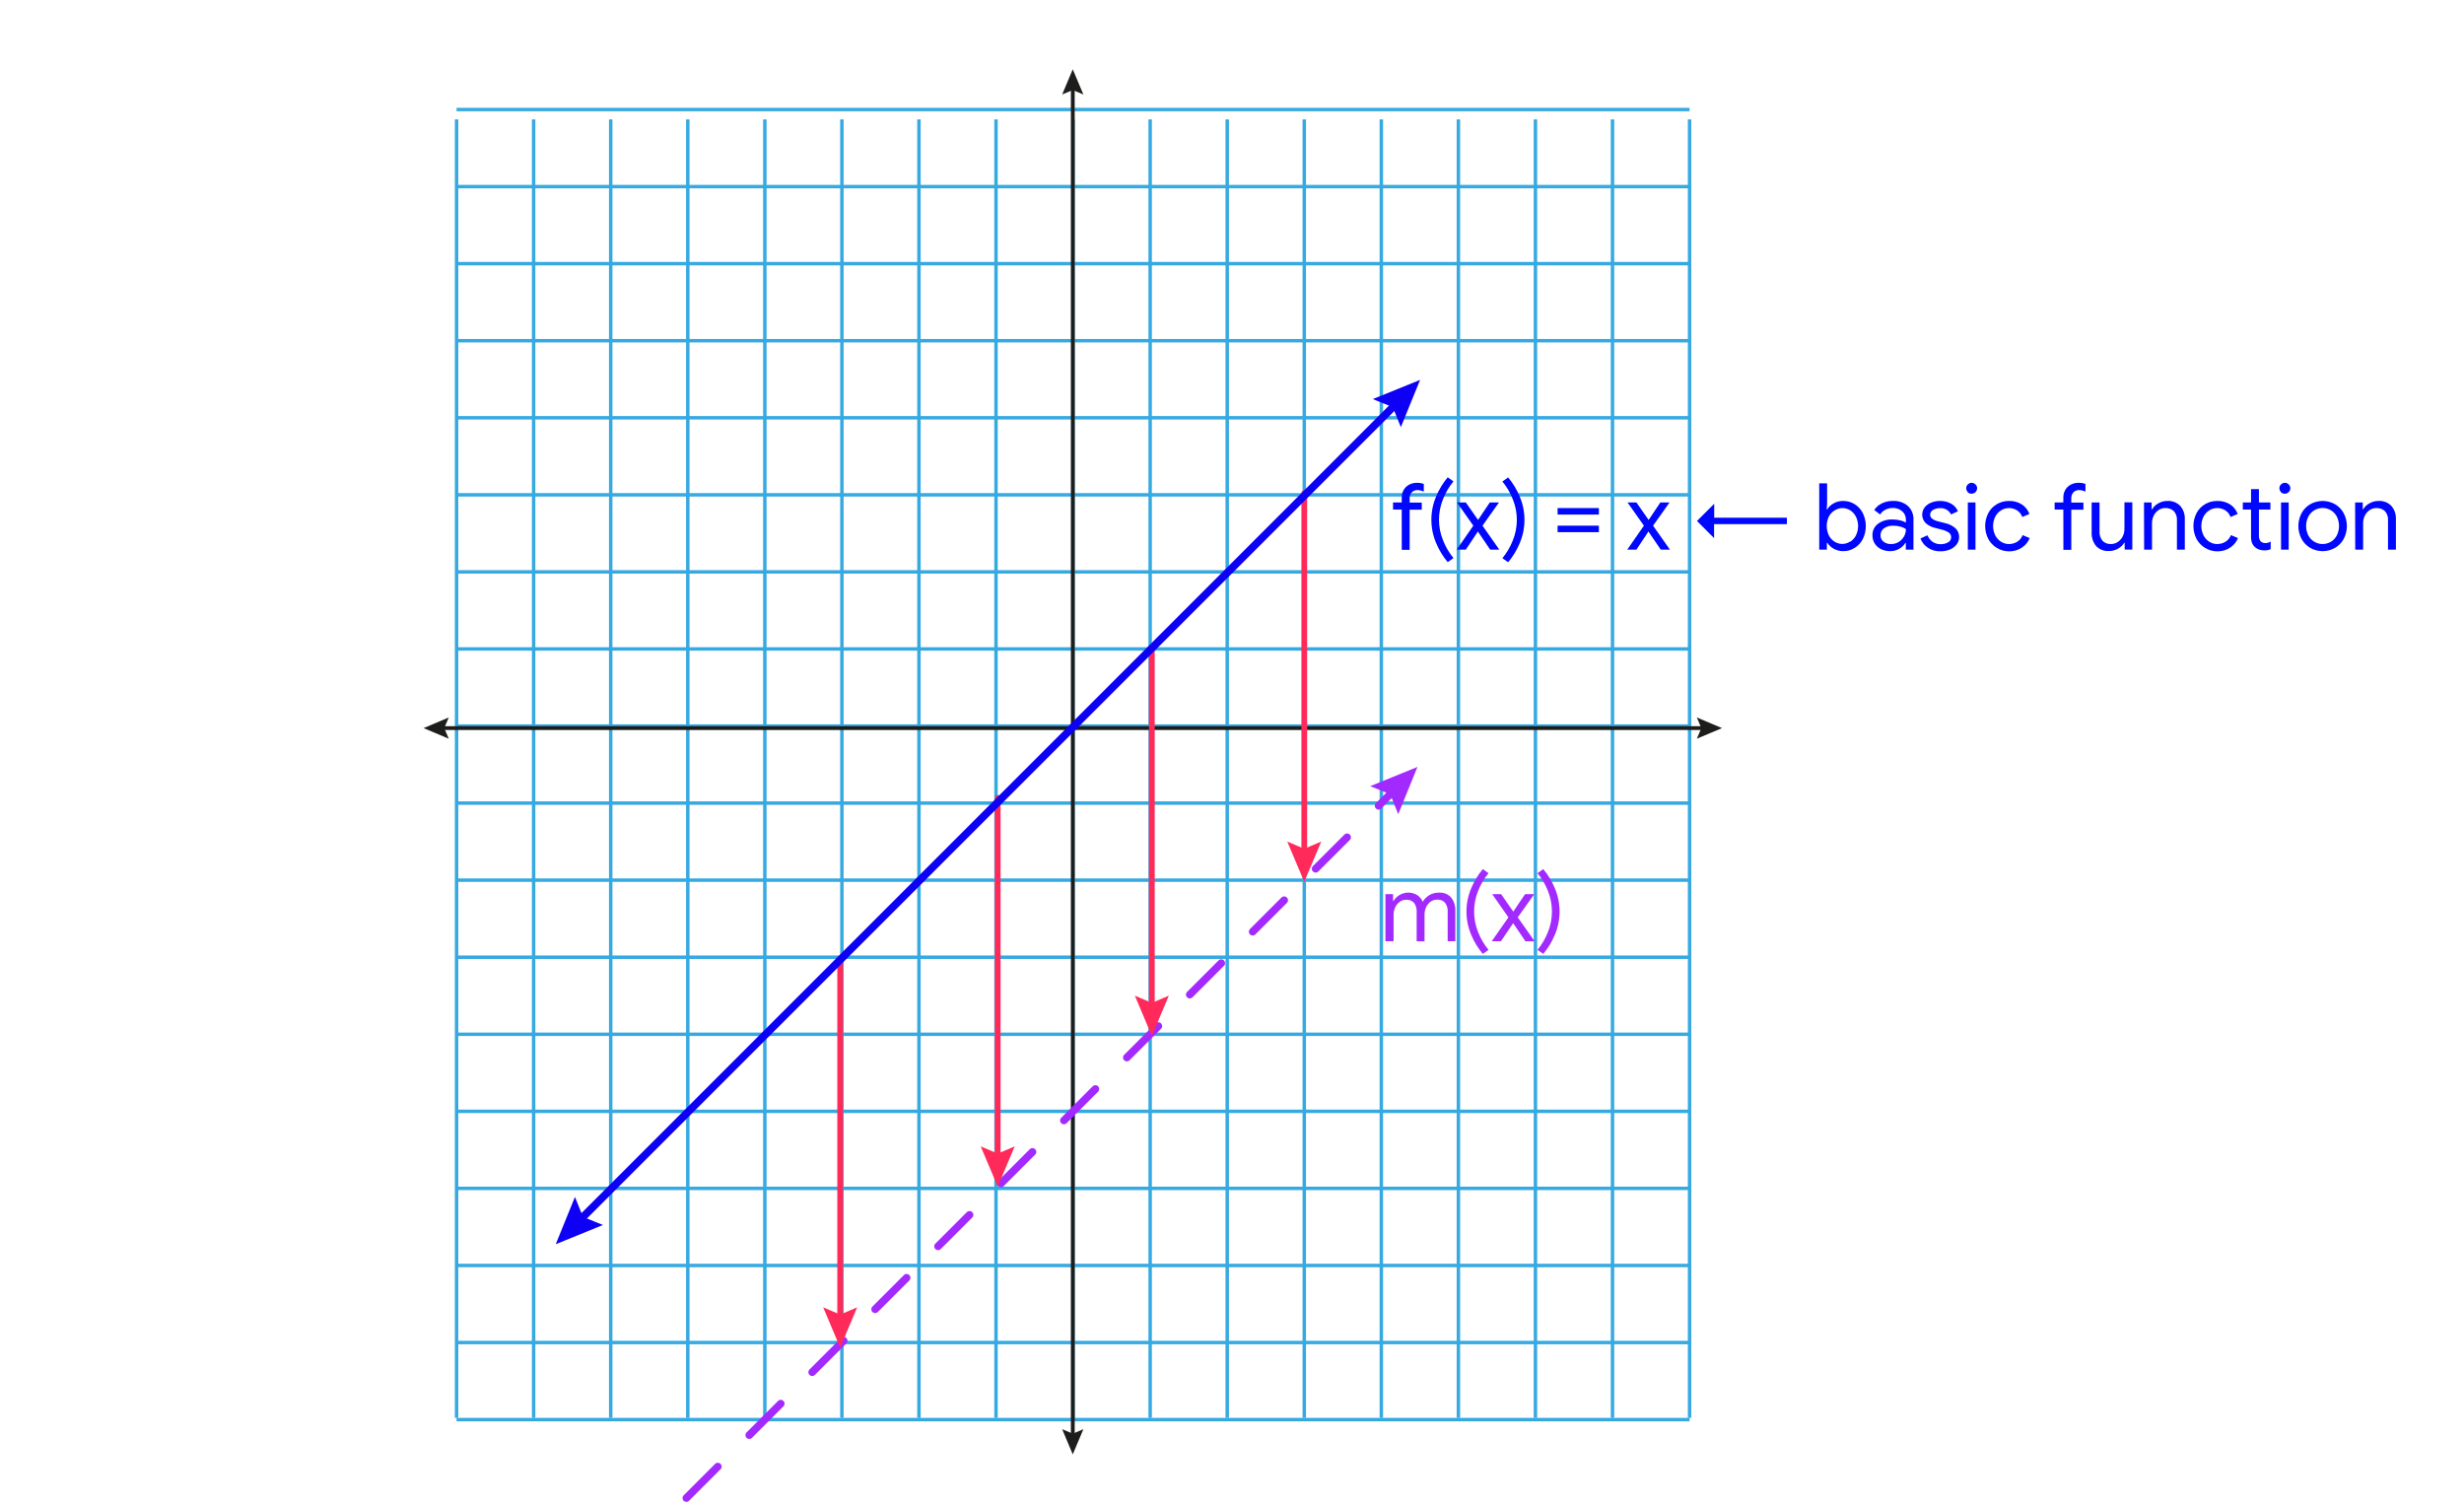
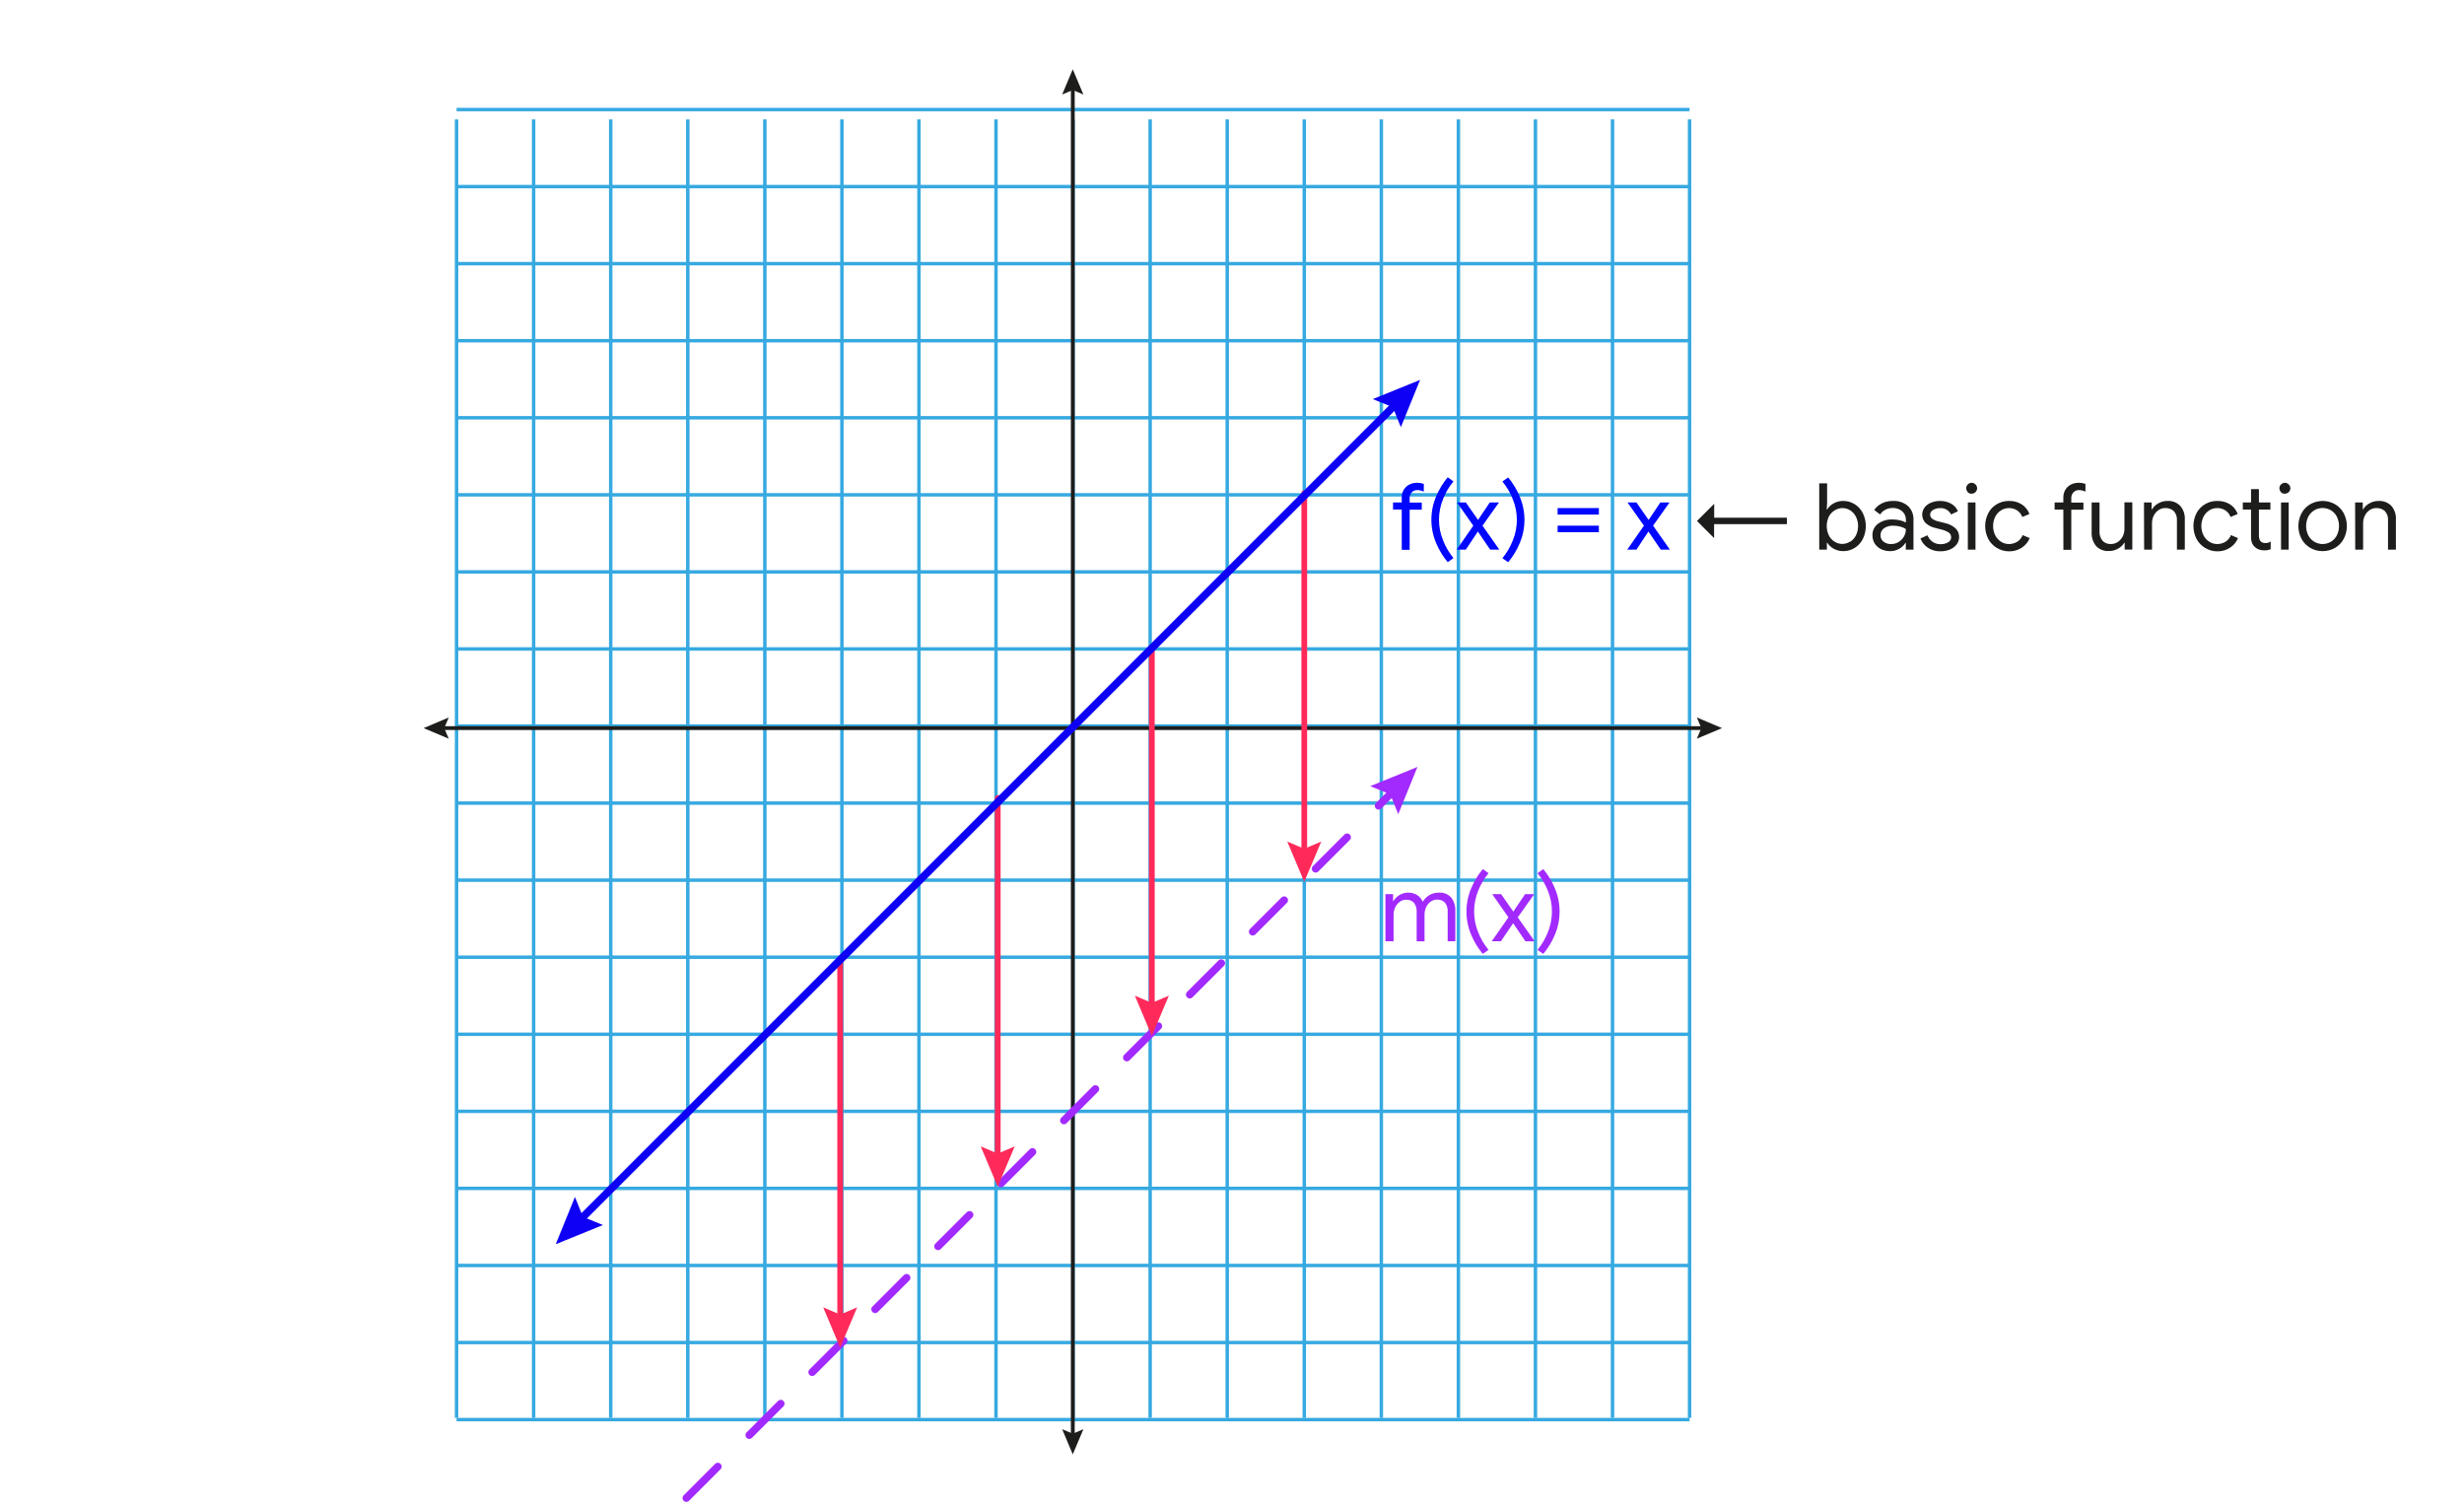
<svg xmlns="http://www.w3.org/2000/svg" id="Mathematic_Background" data-name="Mathematic Background" viewBox="0 0 644 393.5">
  <defs>
    <style>.cls-1{fill:#36a9e1;}.cls-10,.cls-2,.cls-5,.cls-6,.cls-8{fill:none;stroke-linecap:round;stroke-linejoin:round;}.cls-2{stroke:#1d1d1b;}.cls-3{fill:#1d1d1b;}.cls-4{fill:#7f8c8d;}.cls-5,.cls-6{stroke:#a22aff;}.cls-10,.cls-5,.cls-6{stroke-width:2px;}.cls-5{stroke-dasharray:11.63 11.63;}.cls-7{fill:#a22aff;}.cls-8{stroke:#ff2a5a;stroke-width:1.5px;}.cls-9{fill:#ff2a5a;}.cls-10{stroke:#0d00f4;}.cls-11{fill:#0d00f4;}.cls-12{fill:#0007ff;}</style>
  </defs>
  <rect class="cls-1" x="119.33" y="370.58" width="322.26" height="0.9" />
  <rect class="cls-1" x="119.33" y="350.44" width="322.26" height="0.9" />
  <rect class="cls-1" x="119.33" y="330.3" width="322.26" height="0.9" />
  <rect class="cls-1" x="119.33" y="310.15" width="322.26" height="0.9" />
  <rect class="cls-1" x="119.33" y="290.01" width="322.26" height="0.9" />
  <rect class="cls-1" x="119.33" y="269.87" width="322.26" height="0.9" />
  <rect class="cls-1" x="119.33" y="249.73" width="322.26" height="0.9" />
  <rect class="cls-1" x="119.33" y="229.59" width="322.26" height="0.9" />
  <rect class="cls-1" x="119.33" y="209.45" width="322.26" height="0.9" />
  <rect class="cls-1" x="119.33" y="189.31" width="322.26" height="0.9" />
  <rect class="cls-1" x="119.33" y="169.16" width="322.26" height="0.9" />
  <rect class="cls-1" x="119.33" y="149.02" width="322.26" height="0.9" />
  <rect class="cls-1" x="119.33" y="128.88" width="322.26" height="0.9" />
  <rect class="cls-1" x="119.33" y="108.74" width="322.26" height="0.9" />
  <rect class="cls-1" x="119.33" y="88.6" width="322.26" height="0.9" />
  <rect class="cls-1" x="119.33" y="68.46" width="322.26" height="0.9" />
  <rect class="cls-1" x="119.33" y="48.32" width="322.26" height="0.9" />
  <rect class="cls-1" x="119.33" y="28.18" width="322.26" height="0.9" />
  <rect class="cls-1" x="441.14" y="31.21" width="0.9" height="339.37" />
  <rect class="cls-1" x="421" y="31.21" width="0.9" height="339.37" />
  <rect class="cls-1" x="400.86" y="31.21" width="0.9" height="339.37" />
  <rect class="cls-1" x="380.72" y="31.21" width="0.9" height="339.37" />
  <rect class="cls-1" x="360.58" y="31.21" width="0.9" height="339.37" />
  <rect class="cls-1" x="340.44" y="31.21" width="0.9" height="339.37" />
  <rect class="cls-1" x="320.3" y="31.21" width="0.9" height="339.37" />
  <rect class="cls-1" x="300.16" y="31.21" width="0.9" height="339.37" />
  <rect class="cls-1" x="280.01" y="31.21" width="0.9" height="339.37" />
  <rect class="cls-1" x="259.87" y="31.21" width="0.9" height="339.37" />
  <rect class="cls-1" x="239.73" y="31.21" width="0.9" height="339.37" />
  <rect class="cls-1" x="219.59" y="31.21" width="0.9" height="339.37" />
  <rect class="cls-1" x="199.45" y="31.21" width="0.9" height="339.37" />
  <rect class="cls-1" x="179.31" y="31.21" width="0.9" height="339.37" />
  <rect class="cls-1" x="159.17" y="31.21" width="0.9" height="339.37" />
  <rect class="cls-1" x="139.02" y="31.21" width="0.9" height="339.37" />
  <rect class="cls-1" x="118.88" y="31.21" width="0.9" height="339.37" />
  <line class="cls-2" x1="280.39" y1="22.59" x2="280.39" y2="375.64" />
  <polygon class="cls-3" points="277.61 24.7 280.38 23.52 283.16 24.7 280.38 18.11 277.61 24.7" />
  <polygon class="cls-3" points="277.61 373.54 280.38 374.71 283.16 373.54 280.38 380.12 277.61 373.54" />
  <line class="cls-2" x1="445.6" y1="190.3" x2="115.18" y2="190.3" />
  <polygon class="cls-3" points="443.49 187.52 444.67 190.3 443.49 193.07 450.07 190.3 443.49 187.52" />
  <polygon class="cls-3" points="117.29 187.52 116.11 190.3 117.29 193.07 110.71 190.3 117.29 187.52" />
  <line class="cls-4" x1="144.57" y1="426.35" x2="370.47" y2="200.45" />
  <line class="cls-5" x1="162.94" y1="407.98" x2="356.21" y2="214.71" />
  <line class="cls-6" x1="360.32" y1="210.6" x2="364.56" y2="206.36" />
  <polygon class="cls-7" points="365.45 212.8 363.34 207.58 358.12 205.47 370.47 200.45 365.45 212.8" />
  <line class="cls-8" x1="219.59" y1="250.63" x2="219.59" y2="345.06" />
  <polygon class="cls-9" points="215.15 341.69 219.59 343.58 224.03 341.69 219.59 352.23 215.15 341.69" />
  <line class="cls-8" x1="260.77" y1="208.55" x2="260.77" y2="302.99" />
  <polygon class="cls-9" points="256.32 299.62 260.77 301.51 265.21 299.62 260.77 310.15 256.32 299.62" />
  <line class="cls-8" x1="301.05" y1="169.16" x2="301.05" y2="263.6" />
  <polygon class="cls-9" points="296.61 260.23 301.05 262.12 305.49 260.23 301.05 270.77 296.61 260.23" />
  <line class="cls-8" x1="340.89" y1="128.88" x2="340.89" y2="223.32" />
  <polygon class="cls-9" points="336.44 219.95 340.88 221.84 345.33 219.95 340.88 230.48 336.44 219.95" />
  <line class="cls-4" x1="145.25" y1="325.2" x2="371.16" y2="99.29" />
  <line class="cls-10" x1="151.16" y1="319.29" x2="365.25" y2="105.2" />
  <polygon class="cls-11" points="157.6 320.17 152.38 318.06 150.27 312.84 145.25 325.19 157.6 320.17" />
  <polygon class="cls-11" points="366.13 111.64 364.02 106.42 358.8 104.31 371.16 99.29 366.13 111.64" />
  <path class="cls-12" d="M366.36,133.18h-2.27v-1.86h2.27V130a3.79,3.79,0,0,1,.54-2,3.59,3.59,0,0,1,1.42-1.34,4.15,4.15,0,0,1,2-.47,5,5,0,0,1,1.81.29v2a6.65,6.65,0,0,0-.82-.28,3.51,3.51,0,0,0-.92-.11,1.91,1.91,0,0,0-1.38.57,2.11,2.11,0,0,0-.58,1.58v1.12h3.17v1.86h-3.17v10.48h-2.06Z" />
  <path class="cls-12" d="M375.38,142a15.57,15.57,0,0,1,0-12.32,19.36,19.36,0,0,1,3-4.93l1.5,1.07a16.69,16.69,0,0,0-2.71,4.61,14.21,14.21,0,0,0,0,10.82,17,17,0,0,0,2.71,4.61l-1.5,1.06A19.12,19.12,0,0,1,375.38,142Z" />
  <path class="cls-12" d="M385.07,137.39l-4.28-6.07h2.32l3.2,4.57,3.07-4.57h2.4l-4.31,6.07,4.4,6.27h-2.39l-3.22-4.74-3.15,4.74h-2.39Z" />
  <path class="cls-12" d="M392.67,145.89a17,17,0,0,0,2.71-4.61,14.21,14.21,0,0,0,0-10.82,16.69,16.69,0,0,0-2.71-4.61l1.5-1.07a19.36,19.36,0,0,1,3,4.93,15.57,15.57,0,0,1,0,12.32,19.12,19.12,0,0,1-3,4.92Z" />
  <path class="cls-12" d="M407.1,132.79h10.79v1.7H407.1Zm0,4.6h10.79v1.7H407.1Z" />
  <path class="cls-12" d="M429.66,137.39l-4.29-6.07h2.33l3.19,4.57,3.07-4.57h2.4l-4.31,6.07,4.41,6.27h-2.4l-3.22-4.74-3.14,4.74h-2.4Z" />
-   <path class="cls-12" d="M443.53,136.16l4.5-4.5v3.65h19V137H448v3.65Z" />
-   <path class="cls-12" d="M479.26,143.41a4.55,4.55,0,0,1-1.68-1.56h-.1v1.81h-2V126.33h2.06v5.11l-.1,1.72h.1a4.46,4.46,0,0,1,1.68-1.59,5,5,0,0,1,2.53-.64,5.49,5.49,0,0,1,3,.85,5.78,5.78,0,0,1,2.13,2.35,7.67,7.67,0,0,1,0,6.74,5.78,5.78,0,0,1-2.13,2.33,5.49,5.49,0,0,1-3,.85A5.11,5.11,0,0,1,479.26,143.41Zm4.3-1.81a4.17,4.17,0,0,0,1.51-1.65,5.59,5.59,0,0,0,0-4.92,4.2,4.2,0,0,0-1.51-1.66,3.77,3.77,0,0,0-4,0A4.14,4.14,0,0,0,478,135a5.73,5.73,0,0,0,0,4.94,4,4,0,0,0,1.5,1.64,3.72,3.72,0,0,0,4,0Z" />
-   <path class="cls-12" d="M491.62,143.52a4.07,4.07,0,0,1-1.65-1.47,4,4,0,0,1-.58-2.12,3.61,3.61,0,0,1,1.48-3.06,6.09,6.09,0,0,1,3.73-1.1,8.52,8.52,0,0,1,2.07.24,5.36,5.36,0,0,1,1.46.56v-.75a2.78,2.78,0,0,0-1-2.22,3.63,3.63,0,0,0-2.44-.83,4.15,4.15,0,0,0-1.92.45,3.43,3.43,0,0,0-1.37,1.24l-1.55-1.16a5,5,0,0,1,2-1.74,6.28,6.28,0,0,1,2.82-.63,5.64,5.64,0,0,1,4,1.32,4.63,4.63,0,0,1,1.44,3.59v7.82h-2v-1.77H498a4.34,4.34,0,0,1-1.59,1.53,4.62,4.62,0,0,1-2.4.63A5.41,5.41,0,0,1,491.62,143.52Zm4.55-1.82a4,4,0,0,0,1.43-1.43,3.79,3.79,0,0,0,.53-2,5,5,0,0,0-1.43-.63,6.51,6.51,0,0,0-1.79-.24,4,4,0,0,0-2.55.7,2.23,2.23,0,0,0-.86,1.82,2,2,0,0,0,.77,1.64,3,3,0,0,0,2,.63A3.68,3.68,0,0,0,496.17,141.7Z" />
-   <path class="cls-12" d="M503.82,143.12a5.07,5.07,0,0,1-1.89-2.39l1.84-.82a3.69,3.69,0,0,0,1.37,1.72,3.53,3.53,0,0,0,2,.6,3.88,3.88,0,0,0,2-.47,1.46,1.46,0,0,0,.82-1.34,1.49,1.49,0,0,0-.65-1.25,6.26,6.26,0,0,0-2.06-.81l-1.5-.39a5.4,5.4,0,0,1-2.42-1.23,3.13,3.13,0,0,1-.3-4.13,4,4,0,0,1,1.7-1.24,6,6,0,0,1,2.3-.44,5.9,5.9,0,0,1,2.9.7,4,4,0,0,1,1.8,2l-1.79.83a3,3,0,0,0-2.93-1.65,3.35,3.35,0,0,0-1.78.47,1.39,1.39,0,0,0-.76,1.2,1.35,1.35,0,0,0,.53,1.1,4.3,4.3,0,0,0,1.6.69l1.79.46a5.84,5.84,0,0,1,2.73,1.37,3,3,0,0,1,.92,2.21,3.18,3.18,0,0,1-.65,2,4.26,4.26,0,0,1-1.77,1.32,6.32,6.32,0,0,1-2.47.46A5.64,5.64,0,0,1,503.82,143.12Z" />
-   <path class="cls-12" d="M514.32,128.61a1.42,1.42,0,0,1-.43-1,1.37,1.37,0,0,1,.43-1,1.42,1.42,0,0,1,1-.43,1.44,1.44,0,0,1,1,.43,1.37,1.37,0,0,1,.43,1,1.45,1.45,0,0,1-.42,1,1.5,1.5,0,0,1-2.1,0Zm0,2.71h2v12.34h-2Z" />
-   <path class="cls-12" d="M521.88,143.19a5.93,5.93,0,0,1-2.23-2.35,7.44,7.44,0,0,1,0-6.71,5.81,5.81,0,0,1,2.23-2.35,6.11,6.11,0,0,1,3.21-.85,5.87,5.87,0,0,1,3.38.93,5.13,5.13,0,0,1,1.95,2.48l-1.86.78a3.63,3.63,0,0,0-1.37-1.73,3.9,3.9,0,0,0-2.19-.6,3.74,3.74,0,0,0-2,.6,4.24,4.24,0,0,0-1.51,1.65,5.53,5.53,0,0,0,0,4.89,4.27,4.27,0,0,0,1.51,1.66,3.74,3.74,0,0,0,2,.6,4.11,4.11,0,0,0,2.25-.61,3.57,3.57,0,0,0,1.4-1.72l1.84.78a5.38,5.38,0,0,1-2,2.46,5.87,5.87,0,0,1-3.38,1A6.12,6.12,0,0,1,521.88,143.19Z" />
-   <path class="cls-12" d="M539.28,133.18H537v-1.86h2.28V130a3.87,3.87,0,0,1,.53-2,3.61,3.61,0,0,1,1.43-1.34,4.13,4.13,0,0,1,2-.47,5,5,0,0,1,1.82.29v2a7.27,7.27,0,0,0-.82-.28,3.57,3.57,0,0,0-.92-.11,1.88,1.88,0,0,0-1.38.57,2.11,2.11,0,0,0-.58,1.58v1.12h3.17v1.86h-3.17v10.48h-2.06Z" />
-   <path class="cls-12" d="M547.86,142.74a5.29,5.29,0,0,1-1.18-3.65v-7.77h2.06v7.45a3.62,3.62,0,0,0,.8,2.59,2.86,2.86,0,0,0,2.16.83,3.21,3.21,0,0,0,1.85-.56,3.84,3.84,0,0,0,1.26-1.45,4.3,4.3,0,0,0,.44-1.89v-7h2.06v12.34h-2v-1.79h-.1a4.12,4.12,0,0,1-1.62,1.55,4.73,4.73,0,0,1-2.37.63A4.33,4.33,0,0,1,547.86,142.74Z" />
-   <path class="cls-12" d="M560.36,131.32h2v1.81h.1a4.21,4.21,0,0,1,1.62-1.56,4.64,4.64,0,0,1,2.37-.64,4.32,4.32,0,0,1,3.4,1.3,5,5,0,0,1,1.18,3.52v7.91h-2.06v-7.6a3.32,3.32,0,0,0-.82-2.49,3.15,3.15,0,0,0-2.26-.78,3,3,0,0,0-1.77.56,3.72,3.72,0,0,0-1.23,1.46,4.36,4.36,0,0,0-.43,1.9v6.95h-2.06Z" />
-   <path class="cls-12" d="M576.31,143.19a6.07,6.07,0,0,1-2.23-2.35,7.44,7.44,0,0,1,0-6.71,5.94,5.94,0,0,1,2.23-2.35,6.12,6.12,0,0,1,3.22-.85,5.89,5.89,0,0,1,3.38.93,5.06,5.06,0,0,1,1.94,2.48l-1.86.78a3.57,3.57,0,0,0-1.37-1.73,3.86,3.86,0,0,0-2.19-.6,3.73,3.73,0,0,0-2,.6,4.24,4.24,0,0,0-1.51,1.65,5.53,5.53,0,0,0,0,4.89,4.27,4.27,0,0,0,1.51,1.66,3.73,3.73,0,0,0,2,.6,4.11,4.11,0,0,0,2.25-.61,3.65,3.65,0,0,0,1.41-1.72l1.84.78a5.45,5.45,0,0,1-2,2.46,5.89,5.89,0,0,1-3.38,1A6.13,6.13,0,0,1,576.31,143.19Z" />
-   <path class="cls-12" d="M590.38,143.61a3.26,3.26,0,0,1-1.07-.65,3,3,0,0,1-.73-1.07,4,4,0,0,1-.24-1.47v-7.24h-2.15v-1.86h2.15v-3.49h2.06v3.49h3v1.86h-3v6.73a2.43,2.43,0,0,0,.38,1.5,1.67,1.67,0,0,0,1.34.53,2.45,2.45,0,0,0,1.35-.41v2a3.36,3.36,0,0,1-.74.24,5,5,0,0,1-1,.08A4,4,0,0,1,590.38,143.61Z" />
-   <path class="cls-12" d="M596.18,128.61a1.42,1.42,0,0,1-.43-1,1.37,1.37,0,0,1,.43-1,1.42,1.42,0,0,1,1-.43,1.4,1.4,0,0,1,1,.43,1.38,1.38,0,0,1,.44,1,1.45,1.45,0,0,1-.42,1,1.5,1.5,0,0,1-2.1,0Zm0,2.71h2v12.34h-2Z" />
-   <path class="cls-12" d="M603.78,143.18a6.06,6.06,0,0,1-2.26-2.37,7.21,7.21,0,0,1,0-6.64,6.06,6.06,0,0,1,2.26-2.37,6.58,6.58,0,0,1,6.54,0,6.06,6.06,0,0,1,2.26,2.37,7.21,7.21,0,0,1,0,6.64,6.06,6.06,0,0,1-2.26,2.37,6.58,6.58,0,0,1-6.54,0Zm5.39-1.56a4.21,4.21,0,0,0,1.57-1.64,5.55,5.55,0,0,0,0-5,4.21,4.21,0,0,0-1.57-1.64,4.25,4.25,0,0,0-4.25,0,4.25,4.25,0,0,0-1.59,1.64,5.55,5.55,0,0,0,0,5,4.25,4.25,0,0,0,1.59,1.64,4.25,4.25,0,0,0,4.25,0Z" />
-   <path class="cls-12" d="M615.54,131.32h2v1.81h.09a4.21,4.21,0,0,1,1.62-1.56,4.7,4.7,0,0,1,2.38-.64,4.35,4.35,0,0,1,3.4,1.3,5,5,0,0,1,1.17,3.52v7.91h-2.06v-7.6a3.28,3.28,0,0,0-.82-2.49,3.14,3.14,0,0,0-2.25-.78,3,3,0,0,0-1.78.56,3.78,3.78,0,0,0-1.22,1.46,4.37,4.37,0,0,0-.44,1.9v6.95h-2.06Z" />
+   <path class="cls-3" d="M443.53,136.16l4.5-4.5v3.65h19V137H448v3.65Z" />
+   <path class="cls-3" d="M479.26,143.41a4.55,4.55,0,0,1-1.68-1.56h-.1v1.81h-2V126.33h2.06v5.11l-.1,1.72h.1a4.46,4.46,0,0,1,1.68-1.59,5,5,0,0,1,2.53-.64,5.49,5.49,0,0,1,3,.85,5.78,5.78,0,0,1,2.13,2.35,7.67,7.67,0,0,1,0,6.74,5.78,5.78,0,0,1-2.13,2.33,5.49,5.49,0,0,1-3,.85A5.11,5.11,0,0,1,479.26,143.41Zm4.3-1.81a4.17,4.17,0,0,0,1.51-1.65,5.59,5.59,0,0,0,0-4.92,4.2,4.2,0,0,0-1.51-1.66,3.77,3.77,0,0,0-4,0A4.14,4.14,0,0,0,478,135a5.73,5.73,0,0,0,0,4.94,4,4,0,0,0,1.5,1.64,3.72,3.72,0,0,0,4,0Z" />
+   <path class="cls-3" d="M491.62,143.52a4.07,4.07,0,0,1-1.65-1.47,4,4,0,0,1-.58-2.12,3.61,3.61,0,0,1,1.48-3.06,6.09,6.09,0,0,1,3.73-1.1,8.52,8.52,0,0,1,2.07.24,5.36,5.36,0,0,1,1.46.56v-.75a2.78,2.78,0,0,0-1-2.22,3.63,3.63,0,0,0-2.44-.83,4.15,4.15,0,0,0-1.92.45,3.43,3.43,0,0,0-1.37,1.24l-1.55-1.16a5,5,0,0,1,2-1.74,6.28,6.28,0,0,1,2.82-.63,5.64,5.64,0,0,1,4,1.32,4.63,4.63,0,0,1,1.44,3.59v7.82h-2v-1.77H498a4.34,4.34,0,0,1-1.59,1.53,4.62,4.62,0,0,1-2.4.63A5.41,5.41,0,0,1,491.62,143.52Zm4.55-1.82a4,4,0,0,0,1.43-1.43,3.79,3.79,0,0,0,.53-2,5,5,0,0,0-1.43-.63,6.51,6.51,0,0,0-1.79-.24,4,4,0,0,0-2.55.7,2.23,2.23,0,0,0-.86,1.82,2,2,0,0,0,.77,1.64,3,3,0,0,0,2,.63A3.68,3.68,0,0,0,496.17,141.7Z" />
+   <path class="cls-3" d="M503.82,143.12a5.07,5.07,0,0,1-1.89-2.39l1.84-.82a3.69,3.69,0,0,0,1.37,1.72,3.53,3.53,0,0,0,2,.6,3.88,3.88,0,0,0,2-.47,1.46,1.46,0,0,0,.82-1.34,1.49,1.49,0,0,0-.65-1.25,6.26,6.26,0,0,0-2.06-.81l-1.5-.39a5.4,5.4,0,0,1-2.42-1.23,3.13,3.13,0,0,1-.3-4.13,4,4,0,0,1,1.7-1.24,6,6,0,0,1,2.3-.44,5.9,5.9,0,0,1,2.9.7,4,4,0,0,1,1.8,2l-1.79.83a3,3,0,0,0-2.93-1.65,3.35,3.35,0,0,0-1.78.47,1.39,1.39,0,0,0-.76,1.2,1.35,1.35,0,0,0,.53,1.1,4.3,4.3,0,0,0,1.6.69l1.79.46a5.84,5.84,0,0,1,2.73,1.37,3,3,0,0,1,.92,2.21,3.18,3.18,0,0,1-.65,2,4.26,4.26,0,0,1-1.77,1.32,6.32,6.32,0,0,1-2.47.46A5.64,5.64,0,0,1,503.82,143.12Z" />
+   <path class="cls-3" d="M514.32,128.61a1.42,1.42,0,0,1-.43-1,1.37,1.37,0,0,1,.43-1,1.42,1.42,0,0,1,1-.43,1.44,1.44,0,0,1,1,.43,1.37,1.37,0,0,1,.43,1,1.45,1.45,0,0,1-.42,1,1.5,1.5,0,0,1-2.1,0Zm0,2.71h2v12.34h-2Z" />
+   <path class="cls-3" d="M521.88,143.19a5.93,5.93,0,0,1-2.23-2.35,7.44,7.44,0,0,1,0-6.71,5.81,5.81,0,0,1,2.23-2.35,6.11,6.11,0,0,1,3.21-.85,5.87,5.87,0,0,1,3.38.93,5.13,5.13,0,0,1,1.95,2.48l-1.86.78a3.63,3.63,0,0,0-1.37-1.73,3.9,3.9,0,0,0-2.19-.6,3.74,3.74,0,0,0-2,.6,4.24,4.24,0,0,0-1.51,1.65,5.53,5.53,0,0,0,0,4.89,4.27,4.27,0,0,0,1.51,1.66,3.74,3.74,0,0,0,2,.6,4.11,4.11,0,0,0,2.25-.61,3.57,3.57,0,0,0,1.4-1.72l1.84.78a5.38,5.38,0,0,1-2,2.46,5.87,5.87,0,0,1-3.38,1A6.12,6.12,0,0,1,521.88,143.19Z" />
+   <path class="cls-3" d="M539.28,133.18H537v-1.86h2.28V130a3.87,3.87,0,0,1,.53-2,3.61,3.61,0,0,1,1.43-1.34,4.13,4.13,0,0,1,2-.47,5,5,0,0,1,1.82.29v2a7.27,7.27,0,0,0-.82-.28,3.57,3.57,0,0,0-.92-.11,1.88,1.88,0,0,0-1.38.57,2.11,2.11,0,0,0-.58,1.58v1.12h3.17v1.86h-3.17v10.48h-2.06Z" />
+   <path class="cls-3" d="M547.86,142.74a5.29,5.29,0,0,1-1.18-3.65v-7.77h2.06v7.45a3.62,3.62,0,0,0,.8,2.59,2.86,2.86,0,0,0,2.16.83,3.21,3.21,0,0,0,1.85-.56,3.84,3.84,0,0,0,1.26-1.45,4.3,4.3,0,0,0,.44-1.89v-7h2.06v12.34h-2v-1.79h-.1a4.12,4.12,0,0,1-1.62,1.55,4.73,4.73,0,0,1-2.37.63A4.33,4.33,0,0,1,547.86,142.74Z" />
+   <path class="cls-3" d="M560.36,131.32h2v1.81h.1a4.21,4.21,0,0,1,1.62-1.56,4.64,4.64,0,0,1,2.37-.64,4.32,4.32,0,0,1,3.4,1.3,5,5,0,0,1,1.18,3.52v7.91h-2.06v-7.6a3.32,3.32,0,0,0-.82-2.49,3.15,3.15,0,0,0-2.26-.78,3,3,0,0,0-1.77.56,3.72,3.72,0,0,0-1.23,1.46,4.36,4.36,0,0,0-.43,1.9v6.95h-2.06Z" />
+   <path class="cls-3" d="M576.31,143.19a6.07,6.07,0,0,1-2.23-2.35,7.44,7.44,0,0,1,0-6.71,5.94,5.94,0,0,1,2.23-2.35,6.12,6.12,0,0,1,3.22-.85,5.89,5.89,0,0,1,3.38.93,5.06,5.06,0,0,1,1.94,2.48l-1.86.78a3.57,3.57,0,0,0-1.37-1.73,3.86,3.86,0,0,0-2.19-.6,3.73,3.73,0,0,0-2,.6,4.24,4.24,0,0,0-1.51,1.65,5.53,5.53,0,0,0,0,4.89,4.27,4.27,0,0,0,1.51,1.66,3.73,3.73,0,0,0,2,.6,4.11,4.11,0,0,0,2.25-.61,3.65,3.65,0,0,0,1.41-1.72l1.84.78a5.45,5.45,0,0,1-2,2.46,5.89,5.89,0,0,1-3.38,1A6.13,6.13,0,0,1,576.31,143.19Z" />
+   <path class="cls-3" d="M590.38,143.61a3.26,3.26,0,0,1-1.07-.65,3,3,0,0,1-.73-1.07,4,4,0,0,1-.24-1.47v-7.24h-2.15v-1.86h2.15v-3.49h2.06v3.49h3v1.86h-3v6.73a2.43,2.43,0,0,0,.38,1.5,1.67,1.67,0,0,0,1.34.53,2.45,2.45,0,0,0,1.35-.41v2a3.36,3.36,0,0,1-.74.24,5,5,0,0,1-1,.08A4,4,0,0,1,590.38,143.61Z" />
+   <path class="cls-3" d="M596.18,128.61a1.42,1.42,0,0,1-.43-1,1.37,1.37,0,0,1,.43-1,1.42,1.42,0,0,1,1-.43,1.4,1.4,0,0,1,1,.43,1.38,1.38,0,0,1,.44,1,1.45,1.45,0,0,1-.42,1,1.5,1.5,0,0,1-2.1,0Zm0,2.71h2v12.34h-2Z" />
+   <path class="cls-3" d="M603.78,143.18a6.06,6.06,0,0,1-2.26-2.37,7.21,7.21,0,0,1,0-6.64,6.06,6.06,0,0,1,2.26-2.37,6.58,6.58,0,0,1,6.54,0,6.06,6.06,0,0,1,2.26,2.37,7.21,7.21,0,0,1,0,6.64,6.06,6.06,0,0,1-2.26,2.37,6.58,6.58,0,0,1-6.54,0Zm5.39-1.56a4.21,4.21,0,0,0,1.57-1.64,5.55,5.55,0,0,0,0-5,4.21,4.21,0,0,0-1.57-1.64,4.25,4.25,0,0,0-4.25,0,4.25,4.25,0,0,0-1.59,1.64,5.55,5.55,0,0,0,0,5,4.25,4.25,0,0,0,1.59,1.64,4.25,4.25,0,0,0,4.25,0Z" />
+   <path class="cls-3" d="M615.54,131.32h2v1.81h.09a4.21,4.21,0,0,1,1.62-1.56,4.7,4.7,0,0,1,2.38-.64,4.35,4.35,0,0,1,3.4,1.3,5,5,0,0,1,1.17,3.52v7.91h-2.06v-7.6a3.28,3.28,0,0,0-.82-2.49,3.14,3.14,0,0,0-2.25-.78,3,3,0,0,0-1.78.56,3.78,3.78,0,0,0-1.22,1.46,4.37,4.37,0,0,0-.44,1.9v6.95h-2.06Z" />
  <path class="cls-7" d="M362.1,233.69h2v1.81h.1a4.51,4.51,0,0,1,6.21-1.55,3.7,3.7,0,0,1,1.44,1.74,5.14,5.14,0,0,1,1.73-1.74,4.79,4.79,0,0,1,2.51-.65,3.93,3.93,0,0,1,3.2,1.29,5.36,5.36,0,0,1,1.08,3.53V246h-2v-7.6a3.61,3.61,0,0,0-.71-2.49,2.64,2.64,0,0,0-2.08-.78,2.86,2.86,0,0,0-1.67.53,3.66,3.66,0,0,0-1.17,1.43,4.54,4.54,0,0,0-.42,1.94v7h-2.06v-7.58a3.71,3.71,0,0,0-.7-2.51,2.64,2.64,0,0,0-2.06-.78,2.74,2.74,0,0,0-1.67.55,3.69,3.69,0,0,0-1.18,1.45,4.55,4.55,0,0,0-.42,2V246H362.1Z" />
  <path class="cls-7" d="M384.55,244.4a15.57,15.57,0,0,1,0-12.32,19.36,19.36,0,0,1,3-4.93l1.5,1.07a16.69,16.69,0,0,0-2.71,4.61,14.34,14.34,0,0,0,0,10.82,17,17,0,0,0,2.71,4.61l-1.5,1.06A19.29,19.29,0,0,1,384.55,244.4Z" />
  <path class="cls-7" d="M394.25,239.76,390,233.69h2.33l3.19,4.57,3.08-4.57H401l-4.31,6.07,4.41,6.27h-2.4l-3.22-4.74L392.29,246h-2.4Z" />
  <path class="cls-7" d="M401.85,248.26a17.25,17.25,0,0,0,2.71-4.61,14.34,14.34,0,0,0,0-10.82,16.94,16.94,0,0,0-2.71-4.61l1.5-1.07a19.36,19.36,0,0,1,3,4.93,15.57,15.57,0,0,1,0,12.32,19.29,19.29,0,0,1-3,4.92Z" />
</svg>
